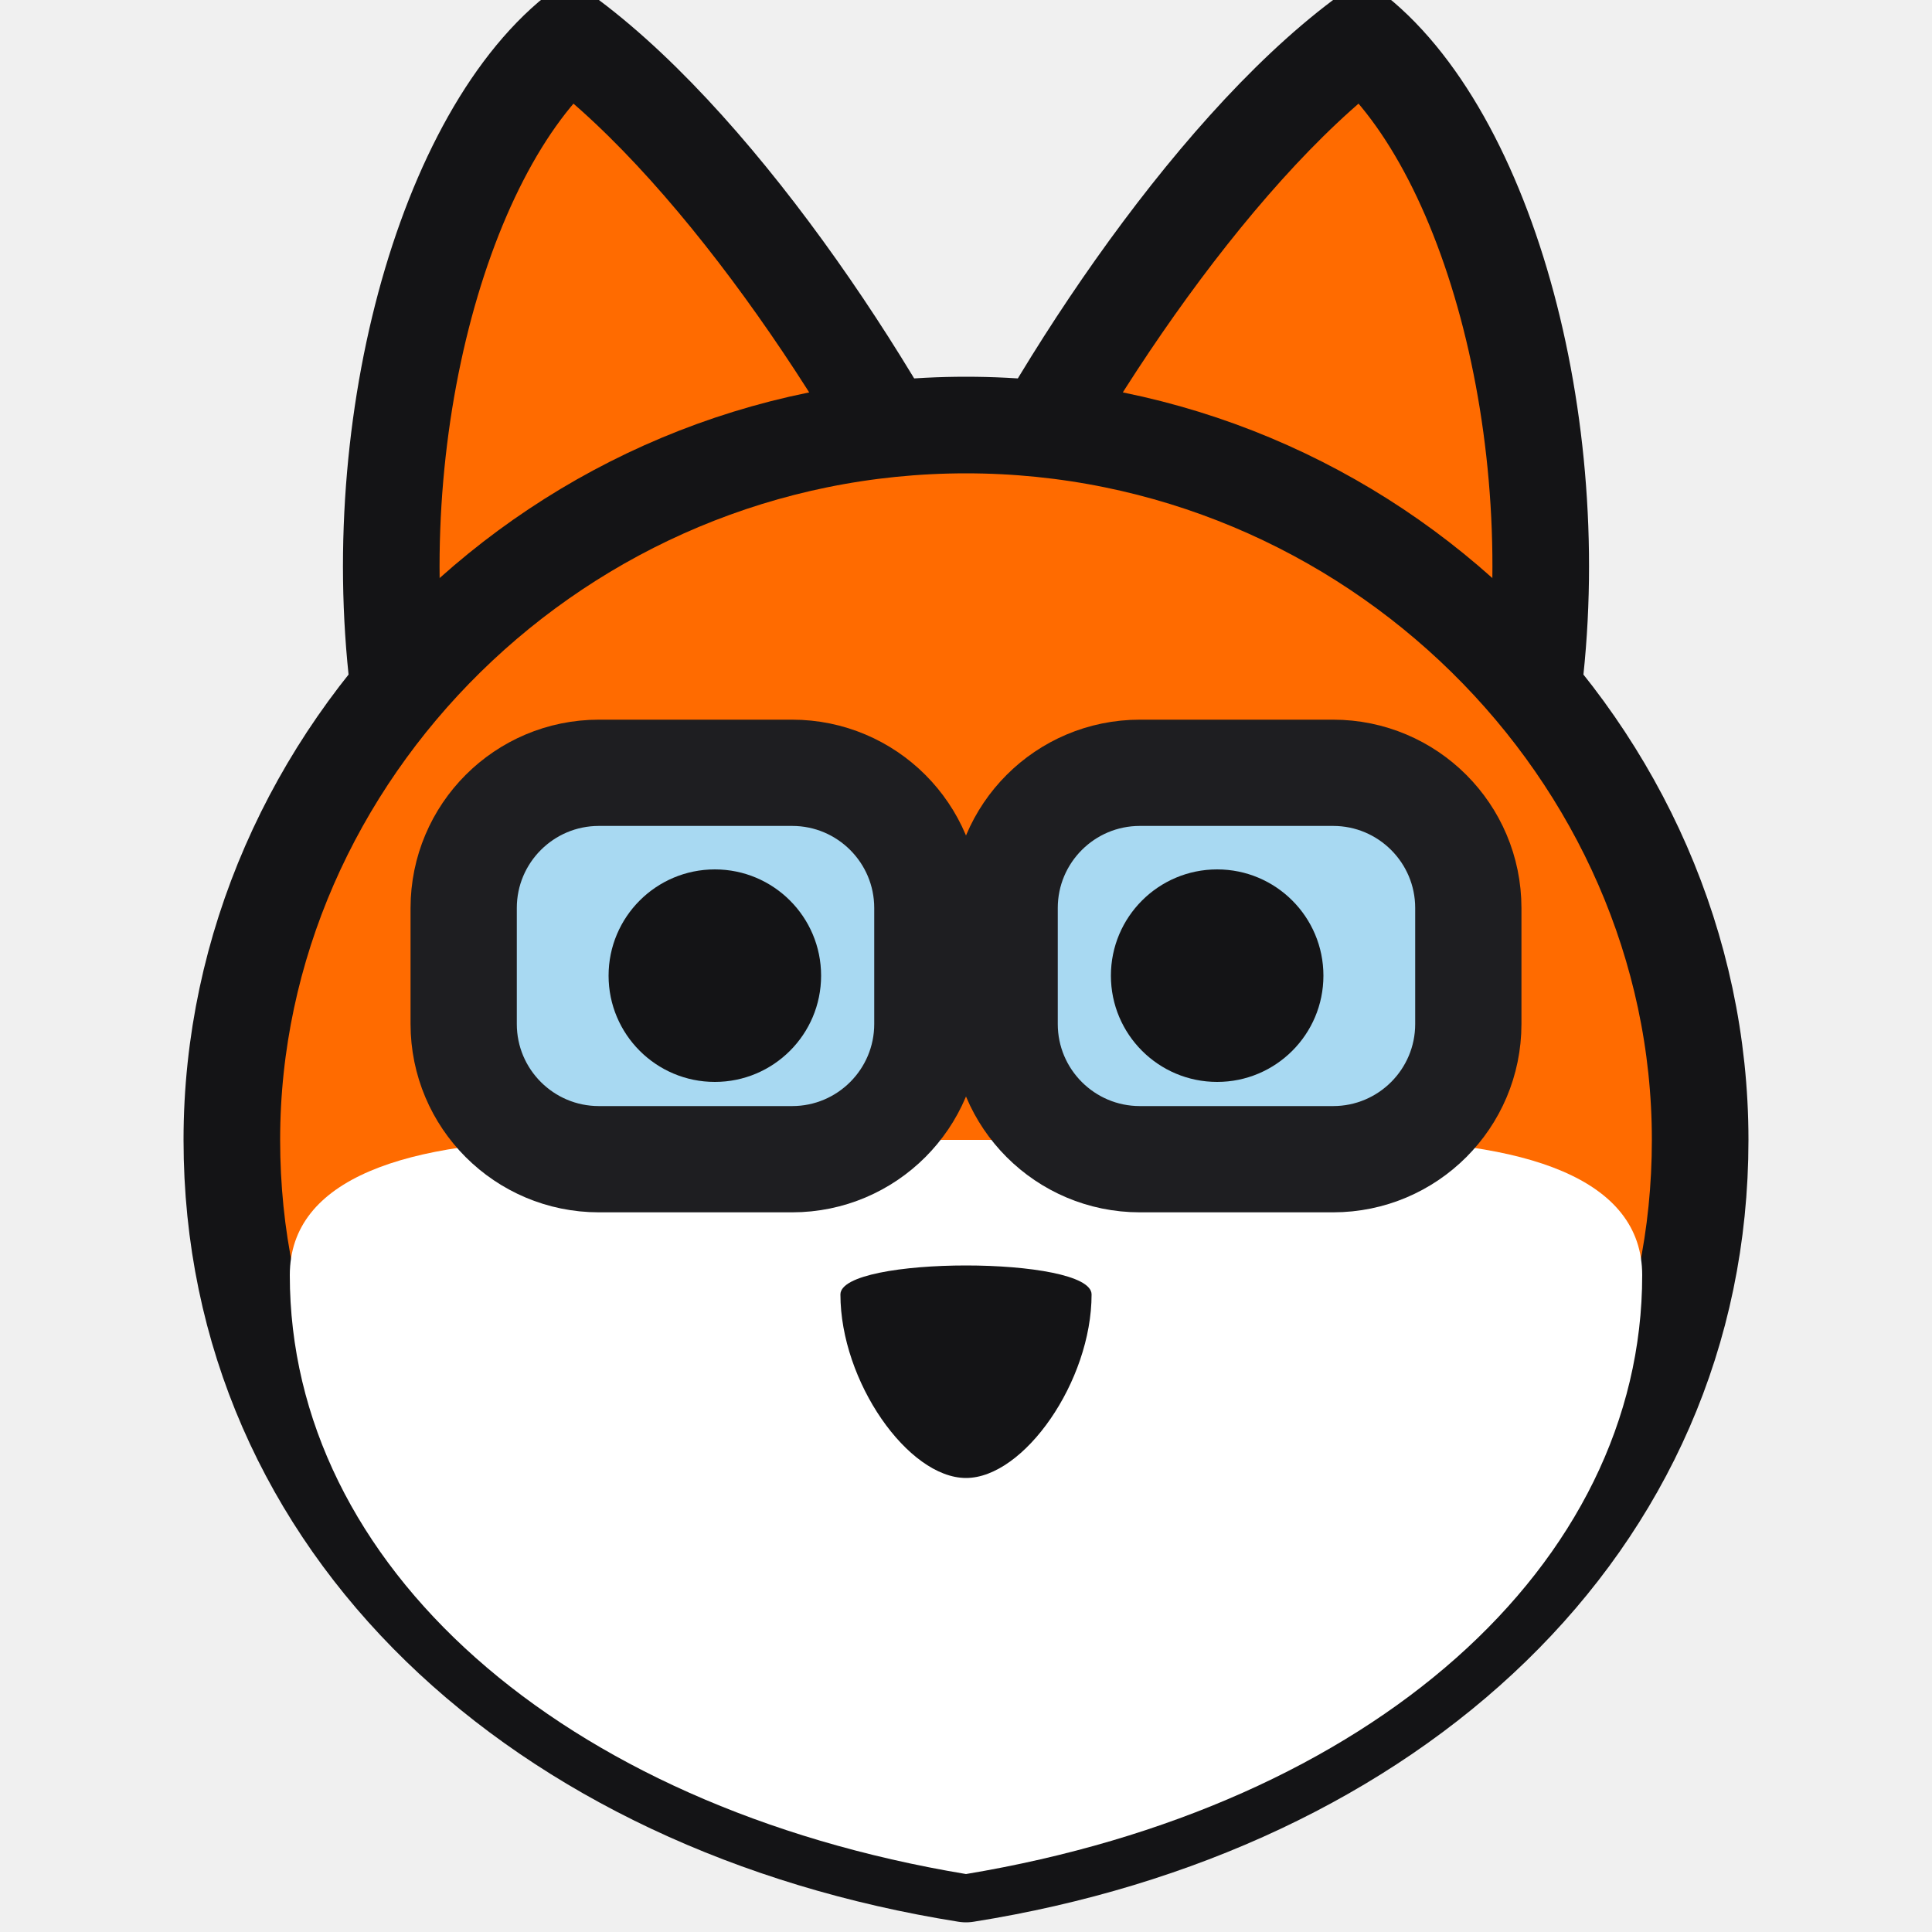
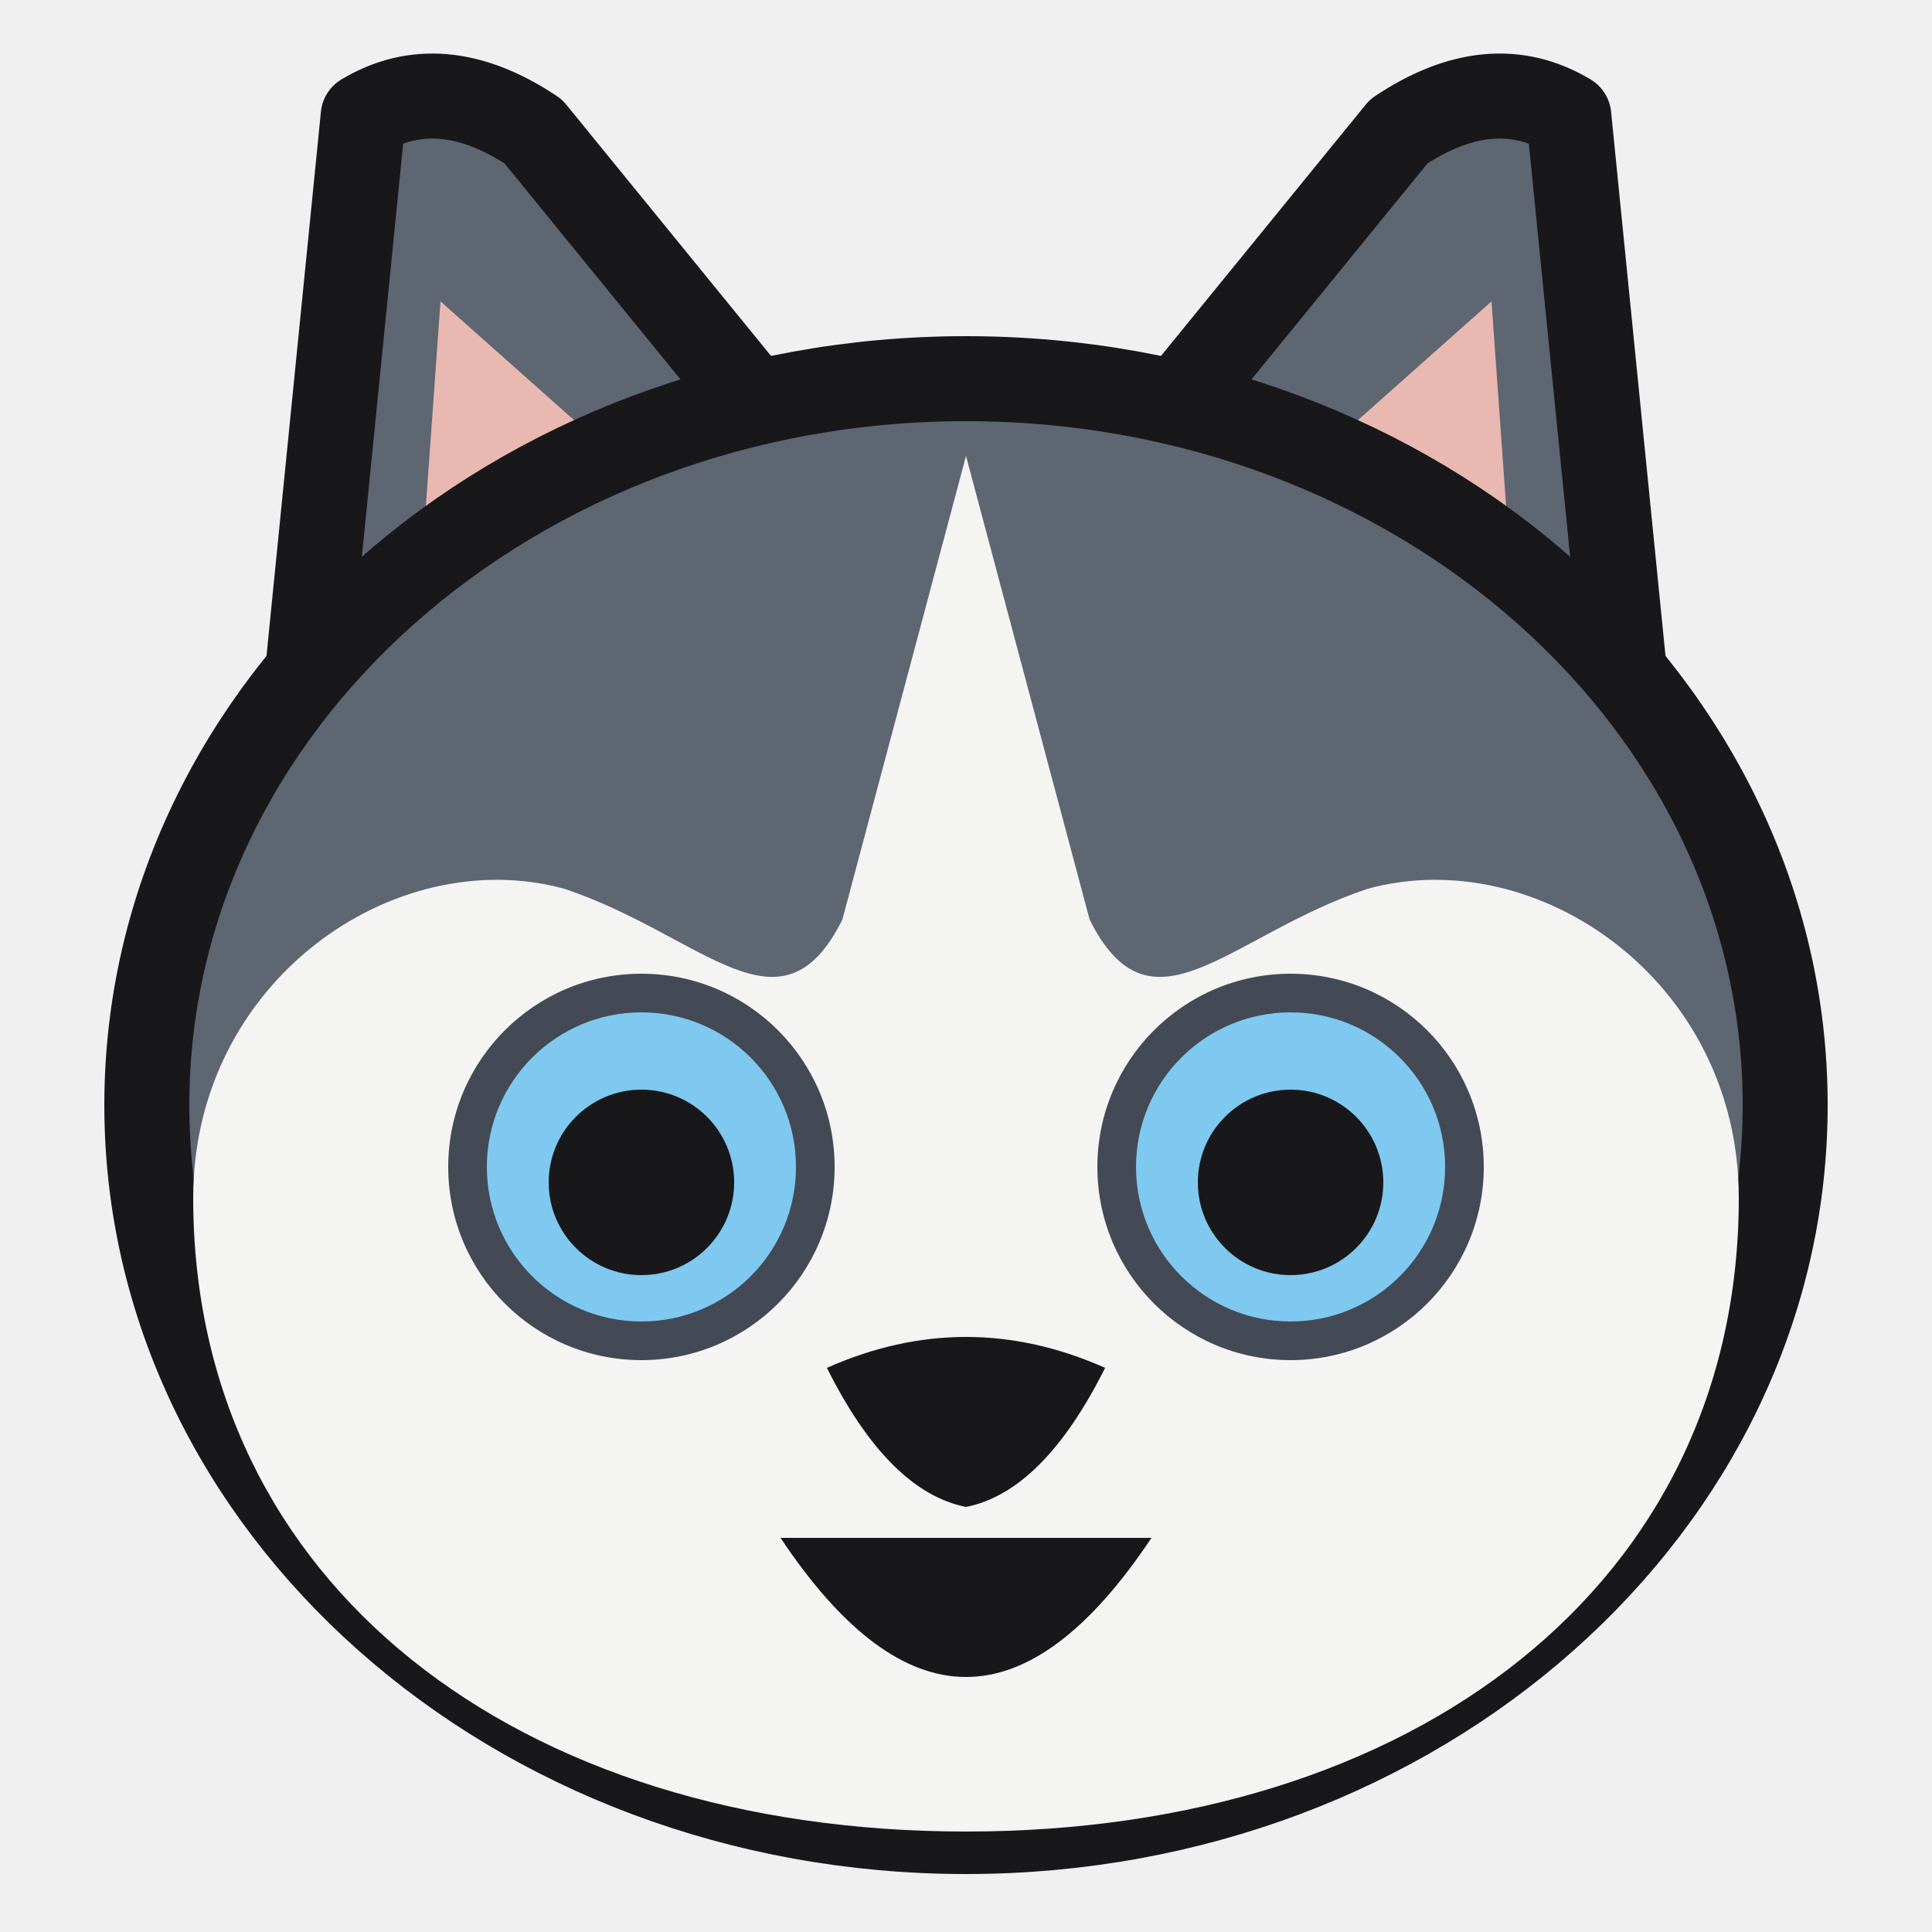
<svg xmlns="http://www.w3.org/2000/svg" viewBox="0 0 200 200" width="200" height="200" role="img" aria-label="GameFit">
-   <g stroke="#141416" stroke-width="10" stroke-linejoin="round" stroke-linecap="round">
-     <path d="M42,76 C37,48 45,16 59,4 C75,16 92,42 100,60 Z" fill="#FF6B00" />
-     <path d="M158,76 C163,48 155,16 141,4 C125,16 108,42 100,60 Z" fill="#FF6B00" />
-     <path d="M100,44 C58,44 24,78 24,118 C24,158 56,187 100,194 C144,187 176,158 176,118 C176,78 142,44 100,44 Z" fill="#FF6B00" />
-     <path d="M30,132 C30,122 42,118 60,118 L140,118 C158,118 170,122 170,132 C170,162 142,187 100,194 C58,187 30,162 30,132 Z" fill="#FFFFFF" stroke="none" />
-     <rect x="48" y="80" width="48" height="40" rx="14" fill="#A8D9F2" stroke="#1E1E21" stroke-width="11" />
-     <rect x="104" y="80" width="48" height="40" rx="14" fill="#A8D9F2" stroke="#1E1E21" stroke-width="11" />
-     <circle cx="74" cy="101" r="11" fill="#141416" stroke="none" />
-     <circle cx="126" cy="101" r="11" fill="#141416" stroke="none" />
-     <path d="M87,134 C87,130 113,130 113,134 C113,143 106,153 100,153 C94,153 87,143 87,134 Z" fill="#141416" stroke="none" />
+   <g transform="translate(100 100) scale(1.6) translate(-100 -71)" stroke="#18181B" stroke-width="5.5" stroke-linejoin="round" stroke-linecap="round">
+     <path d="M56,66 L61,16 Q66,13 72,17 L94,44 Z" fill="#5E6672" />
+     <path d="M144,66 L139,16 Q134,13 128,17 L106,44 Z" fill="#5E6672" />
+     <path d="M64,56 L66,28 L84,44 Z" fill="#E9B8B0" stroke="none" />
+     <path d="M136,56 L134,28 L116,44 Z" fill="#E9B8B0" stroke="none" />
+     <ellipse cx="100" cy="80" rx="53" ry="47" fill="#5E6672" />
+     <path d="M50,86 C50,72 63,63 74,66 C83,69 88,76 92,68 L100,38 L108,68 C112,76 117,69 126,66 C137,63 150,72 150,86 C150,111 129,127 100,127 C71,127 50,111 50,86 Z" fill="#F4F4F2" stroke="none" />
+     <circle cx="79" cy="84" r="12.5" fill="#434A55" stroke="none" />
+     <circle cx="121" cy="84" r="12.5" fill="#434A55" stroke="none" />
+     <circle cx="79" cy="84" r="10" fill="#7FC8F0" stroke="none" />
+     <circle cx="121" cy="84" r="10" fill="#7FC8F0" stroke="none" />
+     <circle cx="79" cy="85" r="6" fill="#18181B" stroke="none" />
+     <circle cx="121" cy="85" r="6" fill="#18181B" stroke="none" />
+     <path d="M91,97 Q100,93 109,97 Q105,105 100,106 Q95,105 91,97 Z" fill="#18181B" stroke="none" />
+     <path d="M88,108 Q100,126 112,108 Z" fill="#18181B" stroke="none" />
  </g>
</svg>
